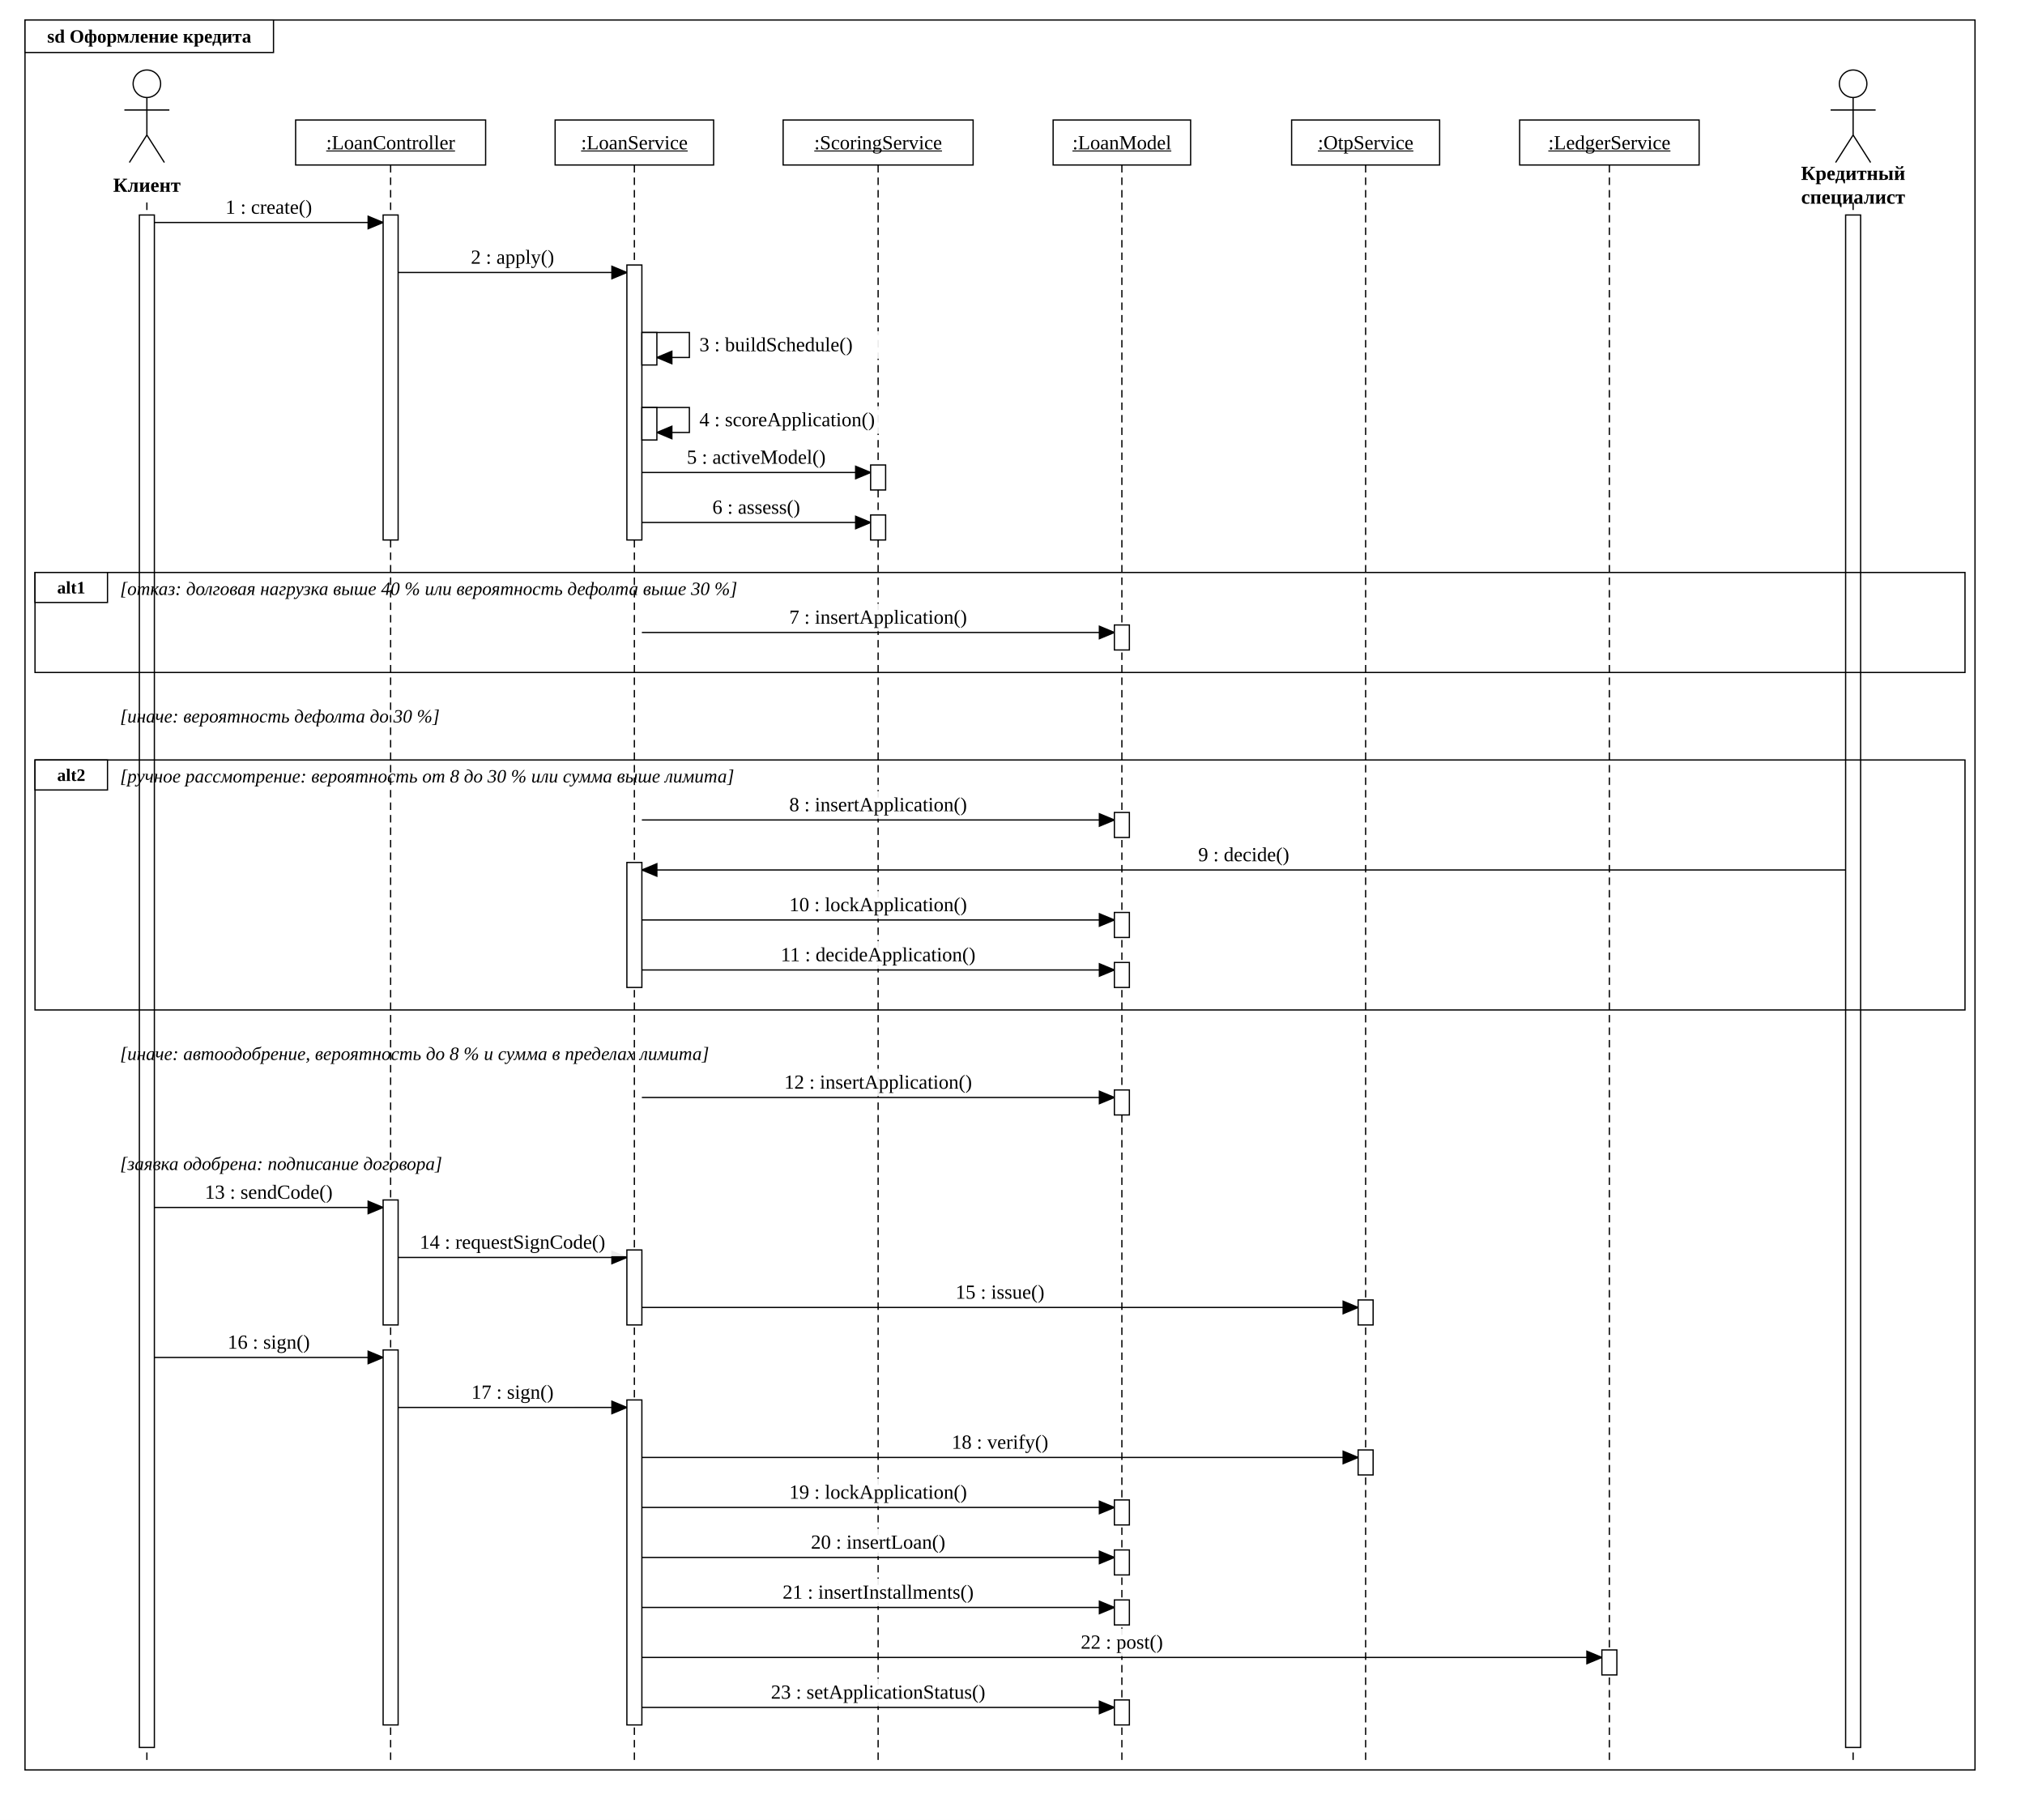
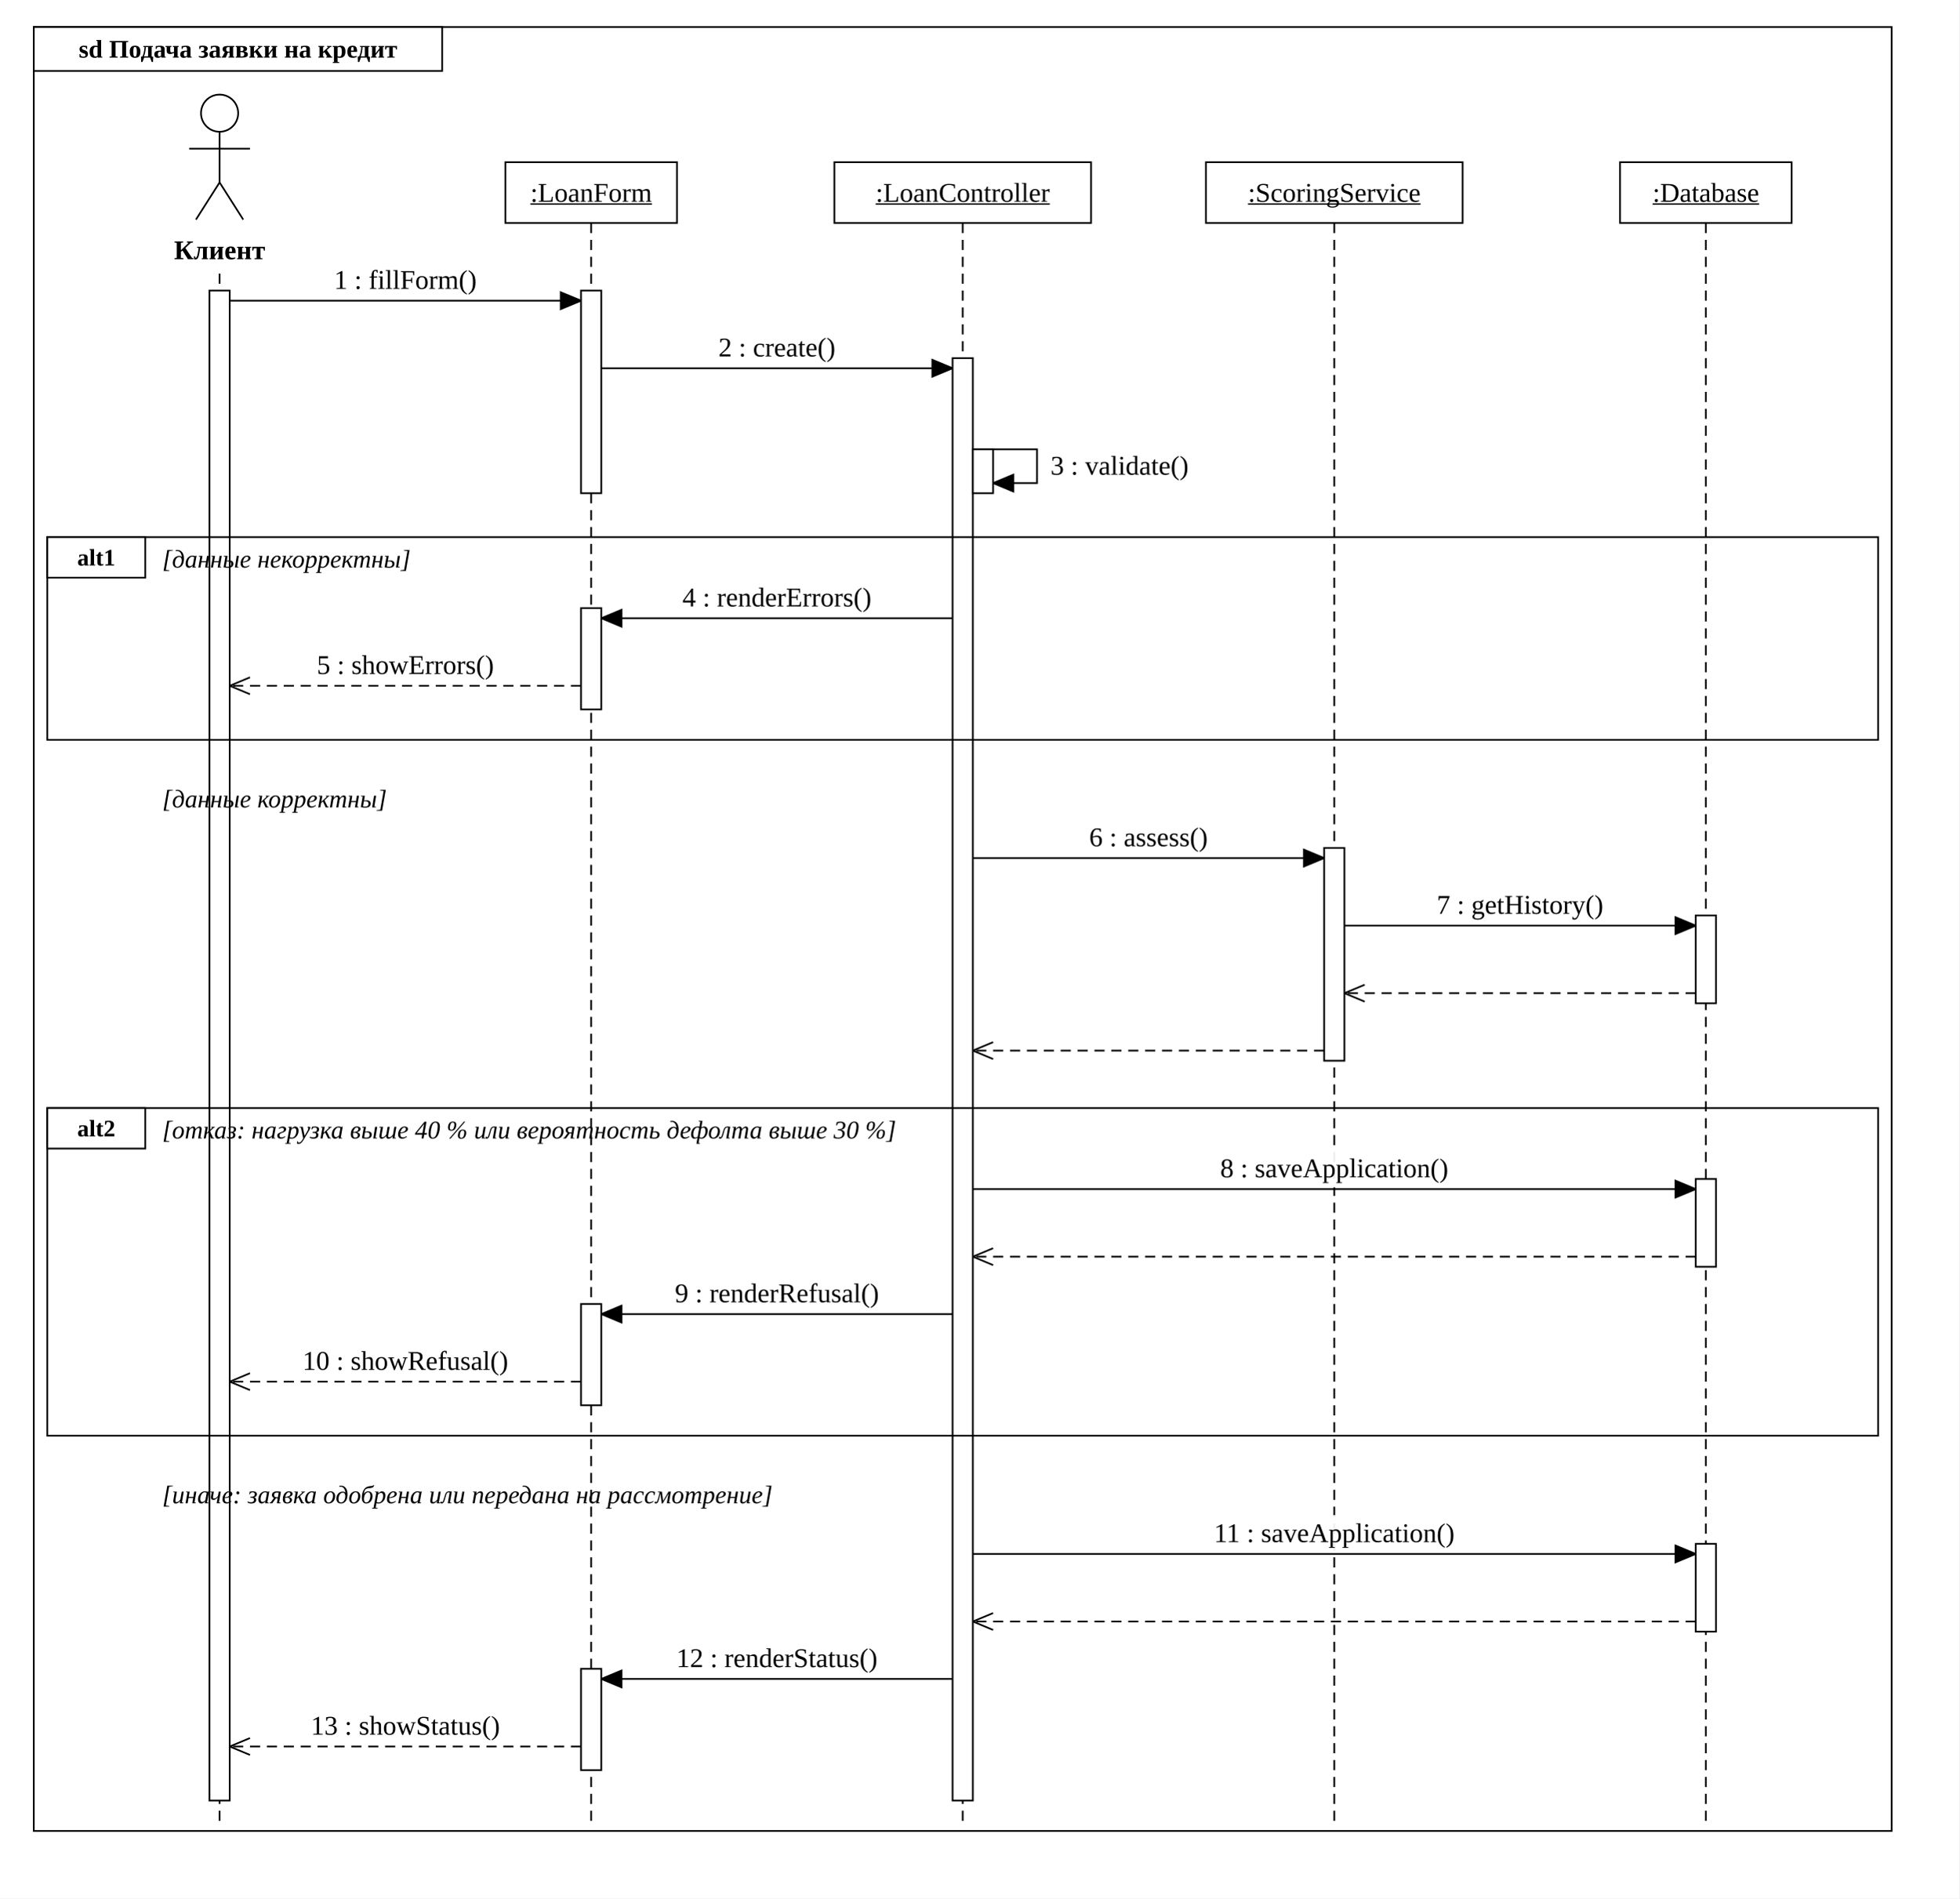
- <svg xmlns="http://www.w3.org/2000/svg" width="1620" height="1456" viewBox="0 0 1620 1456" font-family="Times New Roman, serif">
+ <svg xmlns="http://www.w3.org/2000/svg" width="1160" height="1124" viewBox="0 0 1160 1124" font-family="Times New Roman, serif">
  <rect width="100%" height="100%" fill="#ffffff" />
-   <rect x="20" y="16" width="1560" height="1400" fill="none" stroke="#000" />
-   <path d="M117.5,162 L117.5,1410" fill="none" stroke="#000" stroke-dasharray="6 4" />
-   <path d="M312.5,132 L312.5,1410" fill="none" stroke="#000" stroke-dasharray="6 4" />
-   <path d="M507.5,132 L507.5,1410" fill="none" stroke="#000" stroke-dasharray="6 4" />
-   <path d="M702.5,132 L702.5,1410" fill="none" stroke="#000" stroke-dasharray="6 4" />
-   <path d="M897.5,132 L897.5,1410" fill="none" stroke="#000" stroke-dasharray="6 4" />
-   <path d="M1092.5,132 L1092.5,1410" fill="none" stroke="#000" stroke-dasharray="6 4" />
-   <path d="M1287.5,132 L1287.5,1410" fill="none" stroke="#000" stroke-dasharray="6 4" />
-   <path d="M1482.5,162 L1482.5,1410" fill="none" stroke="#000" stroke-dasharray="6 4" />
-   <path d="M123.5,178 L306.5,178" fill="none" stroke="#000" />
-   <polygon points="306.5,178 294.5,183 294.5,173" fill="#000" stroke="#000" />
-   <rect x="161.08" y="155" width="107.84" height="22" fill="#fff" opacity="0.92" />
-   <text x="215" y="171" font-size="16" text-anchor="middle">1 : create()</text>
-   <path d="M318.5,218 L501.5,218" fill="none" stroke="#000" />
-   <polygon points="501.5,218 489.5,223 489.5,213" fill="#000" stroke="#000" />
-   <rect x="360.24" y="195" width="99.52" height="22" fill="#fff" opacity="0.92" />
-   <text x="410" y="211" font-size="16" text-anchor="middle">2 : apply()</text>
-   <path d="M513.5,266 L551.5,266 L551.5,286 L525.5,286" fill="none" stroke="#000" />
-   <polygon points="525.5,286 537.5,281 537.5,291" fill="#000" stroke="#000" />
-   <rect x="556.5" y="265" width="166.08" height="22" fill="#fff" opacity="0.92" />
-   <text x="559.5" y="281" font-size="16" text-anchor="start">3 : buildSchedule()</text>
-   <path d="M513.5,326 L551.5,326 L551.5,346 L525.5,346" fill="none" stroke="#000" />
-   <polygon points="525.5,346 537.5,341 537.5,351" fill="#000" stroke="#000" />
-   <rect x="556.5" y="325" width="191.04" height="22" fill="#fff" opacity="0.92" />
-   <text x="559.5" y="341" font-size="16" text-anchor="start">4 : scoreApplication()</text>
-   <path d="M513.5,378 L696.5,378" fill="none" stroke="#000" />
-   <polygon points="696.5,378 684.5,383 684.5,373" fill="#000" stroke="#000" />
-   <rect x="530.28" y="355" width="149.44" height="22" fill="#fff" opacity="0.92" />
-   <text x="605" y="371" font-size="16" text-anchor="middle">5 : activeModel()</text>
-   <path d="M513.5,418 L696.5,418" fill="none" stroke="#000" />
-   <polygon points="696.5,418 684.5,423 684.5,413" fill="#000" stroke="#000" />
-   <rect x="551.08" y="395" width="107.84" height="22" fill="#fff" opacity="0.92" />
-   <text x="605" y="411" font-size="16" text-anchor="middle">6 : assess()</text>
-   <path d="M513.5,506 L891.5,506" fill="none" stroke="#000" />
-   <polygon points="891.5,506 879.5,511 879.5,501" fill="#000" stroke="#000" />
-   <rect x="602.82" y="483" width="199.36" height="22" fill="#fff" opacity="0.92" />
-   <text x="702.5" y="499" font-size="16" text-anchor="middle">7 : insertApplication()</text>
-   <path d="M513.5,656 L891.5,656" fill="none" stroke="#000" />
-   <polygon points="891.5,656 879.5,661 879.5,651" fill="#000" stroke="#000" />
-   <rect x="602.82" y="633" width="199.36" height="22" fill="#fff" opacity="0.92" />
-   <text x="702.5" y="649" font-size="16" text-anchor="middle">8 : insertApplication()</text>
-   <path d="M1476.5,696 L513.5,696" fill="none" stroke="#000" />
-   <polygon points="513.5,696 525.5,691 525.5,701" fill="#000" stroke="#000" />
-   <rect x="941.08" y="673" width="107.84" height="22" fill="#fff" opacity="0.92" />
-   <text x="995" y="689" font-size="16" text-anchor="middle">9 : decide()</text>
-   <path d="M513.5,736 L891.5,736" fill="none" stroke="#000" />
-   <polygon points="891.5,736 879.5,741 879.5,731" fill="#000" stroke="#000" />
-   <rect x="606.98" y="713" width="191.04" height="22" fill="#fff" opacity="0.92" />
-   <text x="702.5" y="729" font-size="16" text-anchor="middle">10 : lockApplication()</text>
-   <path d="M513.5,776 L891.5,776" fill="none" stroke="#000" />
-   <polygon points="891.5,776 879.5,781 879.5,771" fill="#000" stroke="#000" />
-   <rect x="598.66" y="753" width="207.68" height="22" fill="#fff" opacity="0.92" />
-   <text x="702.5" y="769" font-size="16" text-anchor="middle">11 : decideApplication()</text>
-   <path d="M513.5,878 L891.5,878" fill="none" stroke="#000" />
-   <polygon points="891.5,878 879.5,883 879.5,873" fill="#000" stroke="#000" />
-   <rect x="598.66" y="855" width="207.68" height="22" fill="#fff" opacity="0.92" />
-   <text x="702.5" y="871" font-size="16" text-anchor="middle">12 : insertApplication()</text>
-   <path d="M123.5,966 L306.5,966" fill="none" stroke="#000" />
-   <polygon points="306.5,966 294.5,971 294.5,961" fill="#000" stroke="#000" />
-   <rect x="148.6" y="943" width="132.8" height="22" fill="#fff" opacity="0.92" />
-   <text x="215" y="959" font-size="16" text-anchor="middle">13 : sendCode()</text>
-   <path d="M318.5,1006 L501.5,1006" fill="none" stroke="#000" />
-   <polygon points="501.5,1006 489.5,1011 489.5,1001" fill="#000" stroke="#000" />
-   <rect x="314.48" y="983" width="191.04" height="22" fill="#fff" opacity="0.92" />
-   <text x="410" y="999" font-size="16" text-anchor="middle">14 : requestSignCode()</text>
-   <path d="M513.5,1046 L1086.5,1046" fill="none" stroke="#000" />
-   <polygon points="1086.5,1046 1074.5,1051 1074.5,1041" fill="#000" stroke="#000" />
-   <rect x="746.08" y="1023" width="107.84" height="22" fill="#fff" opacity="0.92" />
-   <text x="800" y="1039" font-size="16" text-anchor="middle">15 : issue()</text>
-   <path d="M123.5,1086 L306.5,1086" fill="none" stroke="#000" />
-   <polygon points="306.5,1086 294.5,1091 294.5,1081" fill="#000" stroke="#000" />
-   <rect x="165.24" y="1063" width="99.52" height="22" fill="#fff" opacity="0.92" />
-   <text x="215" y="1079" font-size="16" text-anchor="middle">16 : sign()</text>
-   <path d="M318.5,1126 L501.5,1126" fill="none" stroke="#000" />
-   <polygon points="501.5,1126 489.5,1131 489.5,1121" fill="#000" stroke="#000" />
-   <rect x="360.24" y="1103" width="99.52" height="22" fill="#fff" opacity="0.92" />
-   <text x="410" y="1119" font-size="16" text-anchor="middle">17 : sign()</text>
-   <path d="M513.5,1166 L1086.5,1166" fill="none" stroke="#000" />
-   <polygon points="1086.5,1166 1074.5,1171 1074.5,1161" fill="#000" stroke="#000" />
-   <rect x="741.92" y="1143" width="116.16" height="22" fill="#fff" opacity="0.92" />
-   <text x="800" y="1159" font-size="16" text-anchor="middle">18 : verify()</text>
-   <path d="M513.5,1206 L891.5,1206" fill="none" stroke="#000" />
-   <polygon points="891.5,1206 879.5,1211 879.5,1201" fill="#000" stroke="#000" />
-   <rect x="606.98" y="1183" width="191.04" height="22" fill="#fff" opacity="0.92" />
-   <text x="702.5" y="1199" font-size="16" text-anchor="middle">19 : lockApplication()</text>
-   <path d="M513.5,1246 L891.5,1246" fill="none" stroke="#000" />
-   <polygon points="891.5,1246 879.5,1251 879.5,1241" fill="#000" stroke="#000" />
-   <rect x="627.78" y="1223" width="149.44" height="22" fill="#fff" opacity="0.92" />
-   <text x="702.5" y="1239" font-size="16" text-anchor="middle">20 : insertLoan()</text>
-   <path d="M513.5,1286 L891.5,1286" fill="none" stroke="#000" />
-   <polygon points="891.5,1286 879.5,1291 879.5,1281" fill="#000" stroke="#000" />
-   <rect x="594.5" y="1263" width="216" height="22" fill="#fff" opacity="0.92" />
-   <text x="702.5" y="1279" font-size="16" text-anchor="middle">21 : insertInstallments()</text>
-   <path d="M513.5,1326 L1281.5,1326" fill="none" stroke="#000" />
-   <polygon points="1281.5,1326 1269.5,1331 1269.5,1321" fill="#000" stroke="#000" />
-   <rect x="847.74" y="1303" width="99.52" height="22" fill="#fff" opacity="0.92" />
-   <text x="897.5" y="1319" font-size="16" text-anchor="middle">22 : post()</text>
-   <path d="M513.5,1366 L891.5,1366" fill="none" stroke="#000" />
-   <polygon points="891.5,1366 879.5,1371 879.5,1361" fill="#000" stroke="#000" />
-   <rect x="586.18" y="1343" width="232.64" height="22" fill="#fff" opacity="0.92" />
-   <text x="702.5" y="1359" font-size="16" text-anchor="middle">23 : setApplicationStatus()</text>
-   <rect x="20" y="16" width="198.8" height="26" rx="0" fill="#fff" stroke="#000" />
-   <text x="119.4" y="34.1" font-size="15" text-anchor="middle" font-weight="bold">sd Оформление кредита</text>
-   <circle cx="117.5" cy="67" r="11" fill="#fff" stroke="#000" />
-   <path d="M117.5,78 V108 M99.5,88 H135.5 M117.5,108 L103.5,130 M117.5,108 L131.5,130" stroke="#000" fill="none" />
-   <text x="117.5" y="153.44" font-size="16" text-anchor="middle" font-weight="bold">Клиент</text>
-   <rect x="111.5" y="172" width="12" height="1226" rx="0" fill="#fff" stroke="#000" />
-   <rect x="236.5" y="96" width="152" height="36" rx="0" fill="#fff" stroke="#000" />
-   <text x="312.5" y="119.44" font-size="16" text-anchor="middle" text-decoration="underline">:LoanController</text>
-   <rect x="306.5" y="172" width="12" height="260" rx="0" fill="#fff" stroke="#000" />
-   <rect x="306.5" y="960" width="12" height="100" rx="0" fill="#fff" stroke="#000" />
-   <rect x="306.5" y="1080" width="12" height="300" rx="0" fill="#fff" stroke="#000" />
-   <rect x="444.1" y="96" width="126.8" height="36" rx="0" fill="#fff" stroke="#000" />
-   <text x="507.5" y="119.44" font-size="16" text-anchor="middle" text-decoration="underline">:LoanService</text>
-   <rect x="501.5" y="212" width="12" height="220" rx="0" fill="#fff" stroke="#000" />
-   <rect x="501.5" y="690" width="12" height="100" rx="0" fill="#fff" stroke="#000" />
-   <rect x="501.5" y="1000" width="12" height="60" rx="0" fill="#fff" stroke="#000" />
-   <rect x="501.5" y="1120" width="12" height="260" rx="0" fill="#fff" stroke="#000" />
-   <rect x="626.5" y="96" width="152" height="36" rx="0" fill="#fff" stroke="#000" />
-   <text x="702.5" y="119.44" font-size="16" text-anchor="middle" text-decoration="underline">:ScoringService</text>
-   <rect x="696.5" y="372" width="12" height="20" rx="0" fill="#fff" stroke="#000" />
-   <rect x="696.5" y="412" width="12" height="20" rx="0" fill="#fff" stroke="#000" />
-   <rect x="842.5" y="96" width="110" height="36" rx="0" fill="#fff" stroke="#000" />
-   <text x="897.5" y="119.44" font-size="16" text-anchor="middle" text-decoration="underline">:LoanModel</text>
-   <rect x="891.5" y="500" width="12" height="20" rx="0" fill="#fff" stroke="#000" />
-   <rect x="891.5" y="650" width="12" height="20" rx="0" fill="#fff" stroke="#000" />
-   <rect x="891.5" y="730" width="12" height="20" rx="0" fill="#fff" stroke="#000" />
-   <rect x="891.5" y="770" width="12" height="20" rx="0" fill="#fff" stroke="#000" />
-   <rect x="891.5" y="872" width="12" height="20" rx="0" fill="#fff" stroke="#000" />
-   <rect x="891.5" y="1200" width="12" height="20" rx="0" fill="#fff" stroke="#000" />
-   <rect x="891.5" y="1240" width="12" height="20" rx="0" fill="#fff" stroke="#000" />
-   <rect x="891.5" y="1280" width="12" height="20" rx="0" fill="#fff" stroke="#000" />
-   <rect x="891.5" y="1360" width="12" height="20" rx="0" fill="#fff" stroke="#000" />
-   <rect x="1033.3" y="96" width="118.4" height="36" rx="0" fill="#fff" stroke="#000" />
-   <text x="1092.5" y="119.44" font-size="16" text-anchor="middle" text-decoration="underline">:OtpService</text>
-   <rect x="1086.5" y="1040" width="12" height="20" rx="0" fill="#fff" stroke="#000" />
-   <rect x="1086.5" y="1160" width="12" height="20" rx="0" fill="#fff" stroke="#000" />
-   <rect x="1215.7" y="96" width="143.6" height="36" rx="0" fill="#fff" stroke="#000" />
-   <text x="1287.5" y="119.44" font-size="16" text-anchor="middle" text-decoration="underline">:LedgerService</text>
-   <rect x="1281.5" y="1320" width="12" height="20" rx="0" fill="#fff" stroke="#000" />
-   <circle cx="1482.5" cy="67" r="11" fill="#fff" stroke="#000" />
-   <path d="M1482.5,78 V108 M1464.5,88 H1500.5 M1482.5,108 L1468.5,130 M1482.5,108 L1496.5,130" stroke="#000" fill="none" />
-   <text x="1482.5" y="143.94" font-size="16" text-anchor="middle" font-weight="bold">Кредитный</text>
-   <text x="1482.5" y="162.94" font-size="16" text-anchor="middle" font-weight="bold">специалист</text>
-   <rect x="1476.5" y="172" width="12" height="1226" rx="0" fill="#fff" stroke="#000" />
-   <rect x="28" y="458" width="1544" height="80" rx="0" fill="none" stroke="#000" />
-   <rect x="28" y="458" width="58" height="24" rx="0" fill="#fff" stroke="#000" />
-   <text x="57" y="474.76" font-size="14" text-anchor="middle" font-weight="bold">alt1</text>
-   <text x="96" y="476" font-size="15" text-anchor="start" font-style="italic">[отказ: долговая нагрузка выше 40 % или вероятность дефолта выше 30 %]</text>
-   <text x="96" y="578" font-size="15" text-anchor="start" font-style="italic">[иначе: вероятность дефолта до 30 %]</text>
-   <rect x="28" y="608" width="1544" height="200" rx="0" fill="none" stroke="#000" />
-   <rect x="28" y="608" width="58" height="24" rx="0" fill="#fff" stroke="#000" />
-   <text x="57" y="624.76" font-size="14" text-anchor="middle" font-weight="bold">alt2</text>
-   <text x="96" y="626" font-size="15" text-anchor="start" font-style="italic">[ручное рассмотрение: вероятность от 8 до 30 % или сумма выше лимита]</text>
-   <text x="96" y="848" font-size="15" text-anchor="start" font-style="italic">[иначе: автоодобрение, вероятность до 8 % и сумма в пределах лимита]</text>
-   <text x="96" y="936" font-size="15" text-anchor="start" font-style="italic">[заявка одобрена: подписание договора]</text>
-   <rect x="513.5" y="266" width="12" height="26" rx="0" fill="#fff" stroke="#000" />
-   <rect x="513.5" y="326" width="12" height="26" rx="0" fill="#fff" stroke="#000" />
+   <rect x="20" y="16" width="1100" height="1068" fill="none" stroke="#000" />
+   <path d="M130,162 L130,1078" fill="none" stroke="#000" stroke-dasharray="6 4" />
+   <path d="M350,132 L350,1078" fill="none" stroke="#000" stroke-dasharray="6 4" />
+   <path d="M570,132 L570,1078" fill="none" stroke="#000" stroke-dasharray="6 4" />
+   <path d="M790,132 L790,1078" fill="none" stroke="#000" stroke-dasharray="6 4" />
+   <path d="M1010,132 L1010,1078" fill="none" stroke="#000" stroke-dasharray="6 4" />
+   <path d="M136,178 L344,178" fill="none" stroke="#000" />
+   <polygon points="344,178 332,183 332,173" fill="#000" stroke="#000" />
+   <rect x="177.76" y="155" width="124.48" height="22" fill="#fff" opacity="0.92" />
+   <text x="240" y="171" font-size="16" text-anchor="middle">1 : fillForm()</text>
+   <path d="M356,218 L564,218" fill="none" stroke="#000" />
+   <polygon points="564,218 552,223 552,213" fill="#000" stroke="#000" />
+   <rect x="406.08" y="195" width="107.84" height="22" fill="#fff" opacity="0.92" />
+   <text x="460" y="211" font-size="16" text-anchor="middle">2 : create()</text>
+   <path d="M576,266 L614,266 L614,286 L588,286" fill="none" stroke="#000" />
+   <polygon points="588,286 600,281 600,291" fill="#000" stroke="#000" />
+   <rect x="619" y="265" width="124.48" height="22" fill="#fff" opacity="0.92" />
+   <text x="622" y="281" font-size="16" text-anchor="start">3 : validate()</text>
+   <path d="M564,366 L356,366" fill="none" stroke="#000" />
+   <polygon points="356,366 368,361 368,371" fill="#000" stroke="#000" />
+   <rect x="381.12" y="343" width="157.76" height="22" fill="#fff" opacity="0.92" />
+   <text x="460" y="359" font-size="16" text-anchor="middle">4 : renderErrors()</text>
+   <path d="M344,406 L136,406" fill="none" stroke="#000" stroke-dasharray="6 4" />
+   <polyline points="148,401 136,406 148,411" fill="none" stroke="#000" />
+   <rect x="169.44" y="383" width="141.12" height="22" fill="#fff" opacity="0.92" />
+   <text x="240" y="399" font-size="16" text-anchor="middle">5 : showErrors()</text>
+   <path d="M576,508 L784,508" fill="none" stroke="#000" />
+   <polygon points="784,508 772,513 772,503" fill="#000" stroke="#000" />
+   <rect x="626.08" y="485" width="107.84" height="22" fill="#fff" opacity="0.92" />
+   <text x="680" y="501" font-size="16" text-anchor="middle">6 : assess()</text>
+   <path d="M796,548 L1004,548" fill="none" stroke="#000" />
+   <polygon points="1004,548 992,553 992,543" fill="#000" stroke="#000" />
+   <rect x="829.44" y="525" width="141.12" height="22" fill="#fff" opacity="0.92" />
+   <text x="900" y="541" font-size="16" text-anchor="middle">7 : getHistory()</text>
+   <path d="M1004,588 L796,588" fill="none" stroke="#000" stroke-dasharray="6 4" />
+   <polyline points="808,583 796,588 808,593" fill="none" stroke="#000" />
+   <path d="M784,622 L576,622" fill="none" stroke="#000" stroke-dasharray="6 4" />
+   <polyline points="588,617 576,622 588,627" fill="none" stroke="#000" />
+   <path d="M576,704 L1004,704" fill="none" stroke="#000" />
+   <polygon points="1004,704 992,709 992,699" fill="#000" stroke="#000" />
+   <rect x="698.64" y="681" width="182.72" height="22" fill="#fff" opacity="0.92" />
+   <text x="790" y="697" font-size="16" text-anchor="middle">8 : saveApplication()</text>
+   <path d="M1004,744 L576,744" fill="none" stroke="#000" stroke-dasharray="6 4" />
+   <polyline points="588,739 576,744 588,749" fill="none" stroke="#000" />
+   <path d="M564,778 L356,778" fill="none" stroke="#000" />
+   <polygon points="356,778 368,773 368,783" fill="#000" stroke="#000" />
+   <rect x="376.96" y="755" width="166.08" height="22" fill="#fff" opacity="0.92" />
+   <text x="460" y="771" font-size="16" text-anchor="middle">9 : renderRefusal()</text>
+   <path d="M344,818 L136,818" fill="none" stroke="#000" stroke-dasharray="6 4" />
+   <polyline points="148,813 136,818 148,823" fill="none" stroke="#000" />
+   <rect x="161.12" y="795" width="157.76" height="22" fill="#fff" opacity="0.92" />
+   <text x="240" y="811" font-size="16" text-anchor="middle">10 : showRefusal()</text>
+   <path d="M576,920 L1004,920" fill="none" stroke="#000" />
+   <polygon points="1004,920 992,925 992,915" fill="#000" stroke="#000" />
+   <rect x="694.48" y="897" width="191.04" height="22" fill="#fff" opacity="0.92" />
+   <text x="790" y="913" font-size="16" text-anchor="middle">11 : saveApplication()</text>
+   <path d="M1004,960 L576,960" fill="none" stroke="#000" stroke-dasharray="6 4" />
+   <polyline points="588,955 576,960 588,965" fill="none" stroke="#000" />
+   <path d="M564,994 L356,994" fill="none" stroke="#000" />
+   <polygon points="356,994 368,989 368,999" fill="#000" stroke="#000" />
+   <rect x="376.96" y="971" width="166.08" height="22" fill="#fff" opacity="0.92" />
+   <text x="460" y="987" font-size="16" text-anchor="middle">12 : renderStatus()</text>
+   <path d="M344,1034 L136,1034" fill="none" stroke="#000" stroke-dasharray="6 4" />
+   <polyline points="148,1029 136,1034 148,1039" fill="none" stroke="#000" />
+   <rect x="165.28" y="1011" width="149.44" height="22" fill="#fff" opacity="0.92" />
+   <text x="240" y="1027" font-size="16" text-anchor="middle">13 : showStatus()</text>
+   <rect x="20" y="16" width="241.8" height="26" rx="0" fill="#fff" stroke="#000" />
+   <text x="140.9" y="34.1" font-size="15" text-anchor="middle" font-weight="bold">sd Подача заявки на кредит</text>
+   <circle cx="130" cy="67" r="11" fill="#fff" stroke="#000" />
+   <path d="M130,78 V108 M112,88 H148 M130,108 L116,130 M130,108 L144,130" stroke="#000" fill="none" />
+   <text x="130" y="153.44" font-size="16" text-anchor="middle" font-weight="bold">Клиент</text>
+   <rect x="124" y="172" width="12" height="894" rx="0" fill="#fff" stroke="#000" />
+   <rect x="299.2" y="96" width="101.6" height="36" rx="0" fill="#fff" stroke="#000" />
+   <text x="350" y="119.44" font-size="16" text-anchor="middle" text-decoration="underline">:LoanForm</text>
+   <rect x="344" y="172" width="12" height="120" rx="0" fill="#fff" stroke="#000" />
+   <rect x="344" y="360" width="12" height="60" rx="0" fill="#fff" stroke="#000" />
+   <rect x="344" y="772" width="12" height="60" rx="0" fill="#fff" stroke="#000" />
+   <rect x="344" y="988" width="12" height="60" rx="0" fill="#fff" stroke="#000" />
+   <rect x="494" y="96" width="152" height="36" rx="0" fill="#fff" stroke="#000" />
+   <text x="570" y="119.44" font-size="16" text-anchor="middle" text-decoration="underline">:LoanController</text>
+   <rect x="564" y="212" width="12" height="854" rx="0" fill="#fff" stroke="#000" />
+   <rect x="714" y="96" width="152" height="36" rx="0" fill="#fff" stroke="#000" />
+   <text x="790" y="119.44" font-size="16" text-anchor="middle" text-decoration="underline">:ScoringService</text>
+   <rect x="784" y="502" width="12" height="126" rx="0" fill="#fff" stroke="#000" />
+   <rect x="959.2" y="96" width="101.6" height="36" rx="0" fill="#fff" stroke="#000" />
+   <text x="1010" y="119.44" font-size="16" text-anchor="middle" text-decoration="underline">:Database</text>
+   <rect x="1004" y="542" width="12" height="52" rx="0" fill="#fff" stroke="#000" />
+   <rect x="1004" y="698" width="12" height="52" rx="0" fill="#fff" stroke="#000" />
+   <rect x="1004" y="914" width="12" height="52" rx="0" fill="#fff" stroke="#000" />
+   <rect x="28" y="318" width="1084" height="120" rx="0" fill="none" stroke="#000" />
+   <rect x="28" y="318" width="58" height="24" rx="0" fill="#fff" stroke="#000" />
+   <text x="57" y="334.76" font-size="14" text-anchor="middle" font-weight="bold">alt1</text>
+   <text x="96" y="336" font-size="15" text-anchor="start" font-style="italic">[данные некорректны]</text>
+   <text x="96" y="478" font-size="15" text-anchor="start" font-style="italic">[данные корректны]</text>
+   <rect x="28" y="656" width="1084" height="194" rx="0" fill="none" stroke="#000" />
+   <rect x="28" y="656" width="58" height="24" rx="0" fill="#fff" stroke="#000" />
+   <text x="57" y="672.76" font-size="14" text-anchor="middle" font-weight="bold">alt2</text>
+   <text x="96" y="674" font-size="15" text-anchor="start" font-style="italic">[отказ: нагрузка выше 40 % или вероятность дефолта выше 30 %]</text>
+   <text x="96" y="890" font-size="15" text-anchor="start" font-style="italic">[иначе: заявка одобрена или передана на рассмотрение]</text>
+   <rect x="576" y="266" width="12" height="26" rx="0" fill="#fff" stroke="#000" />
</svg>
